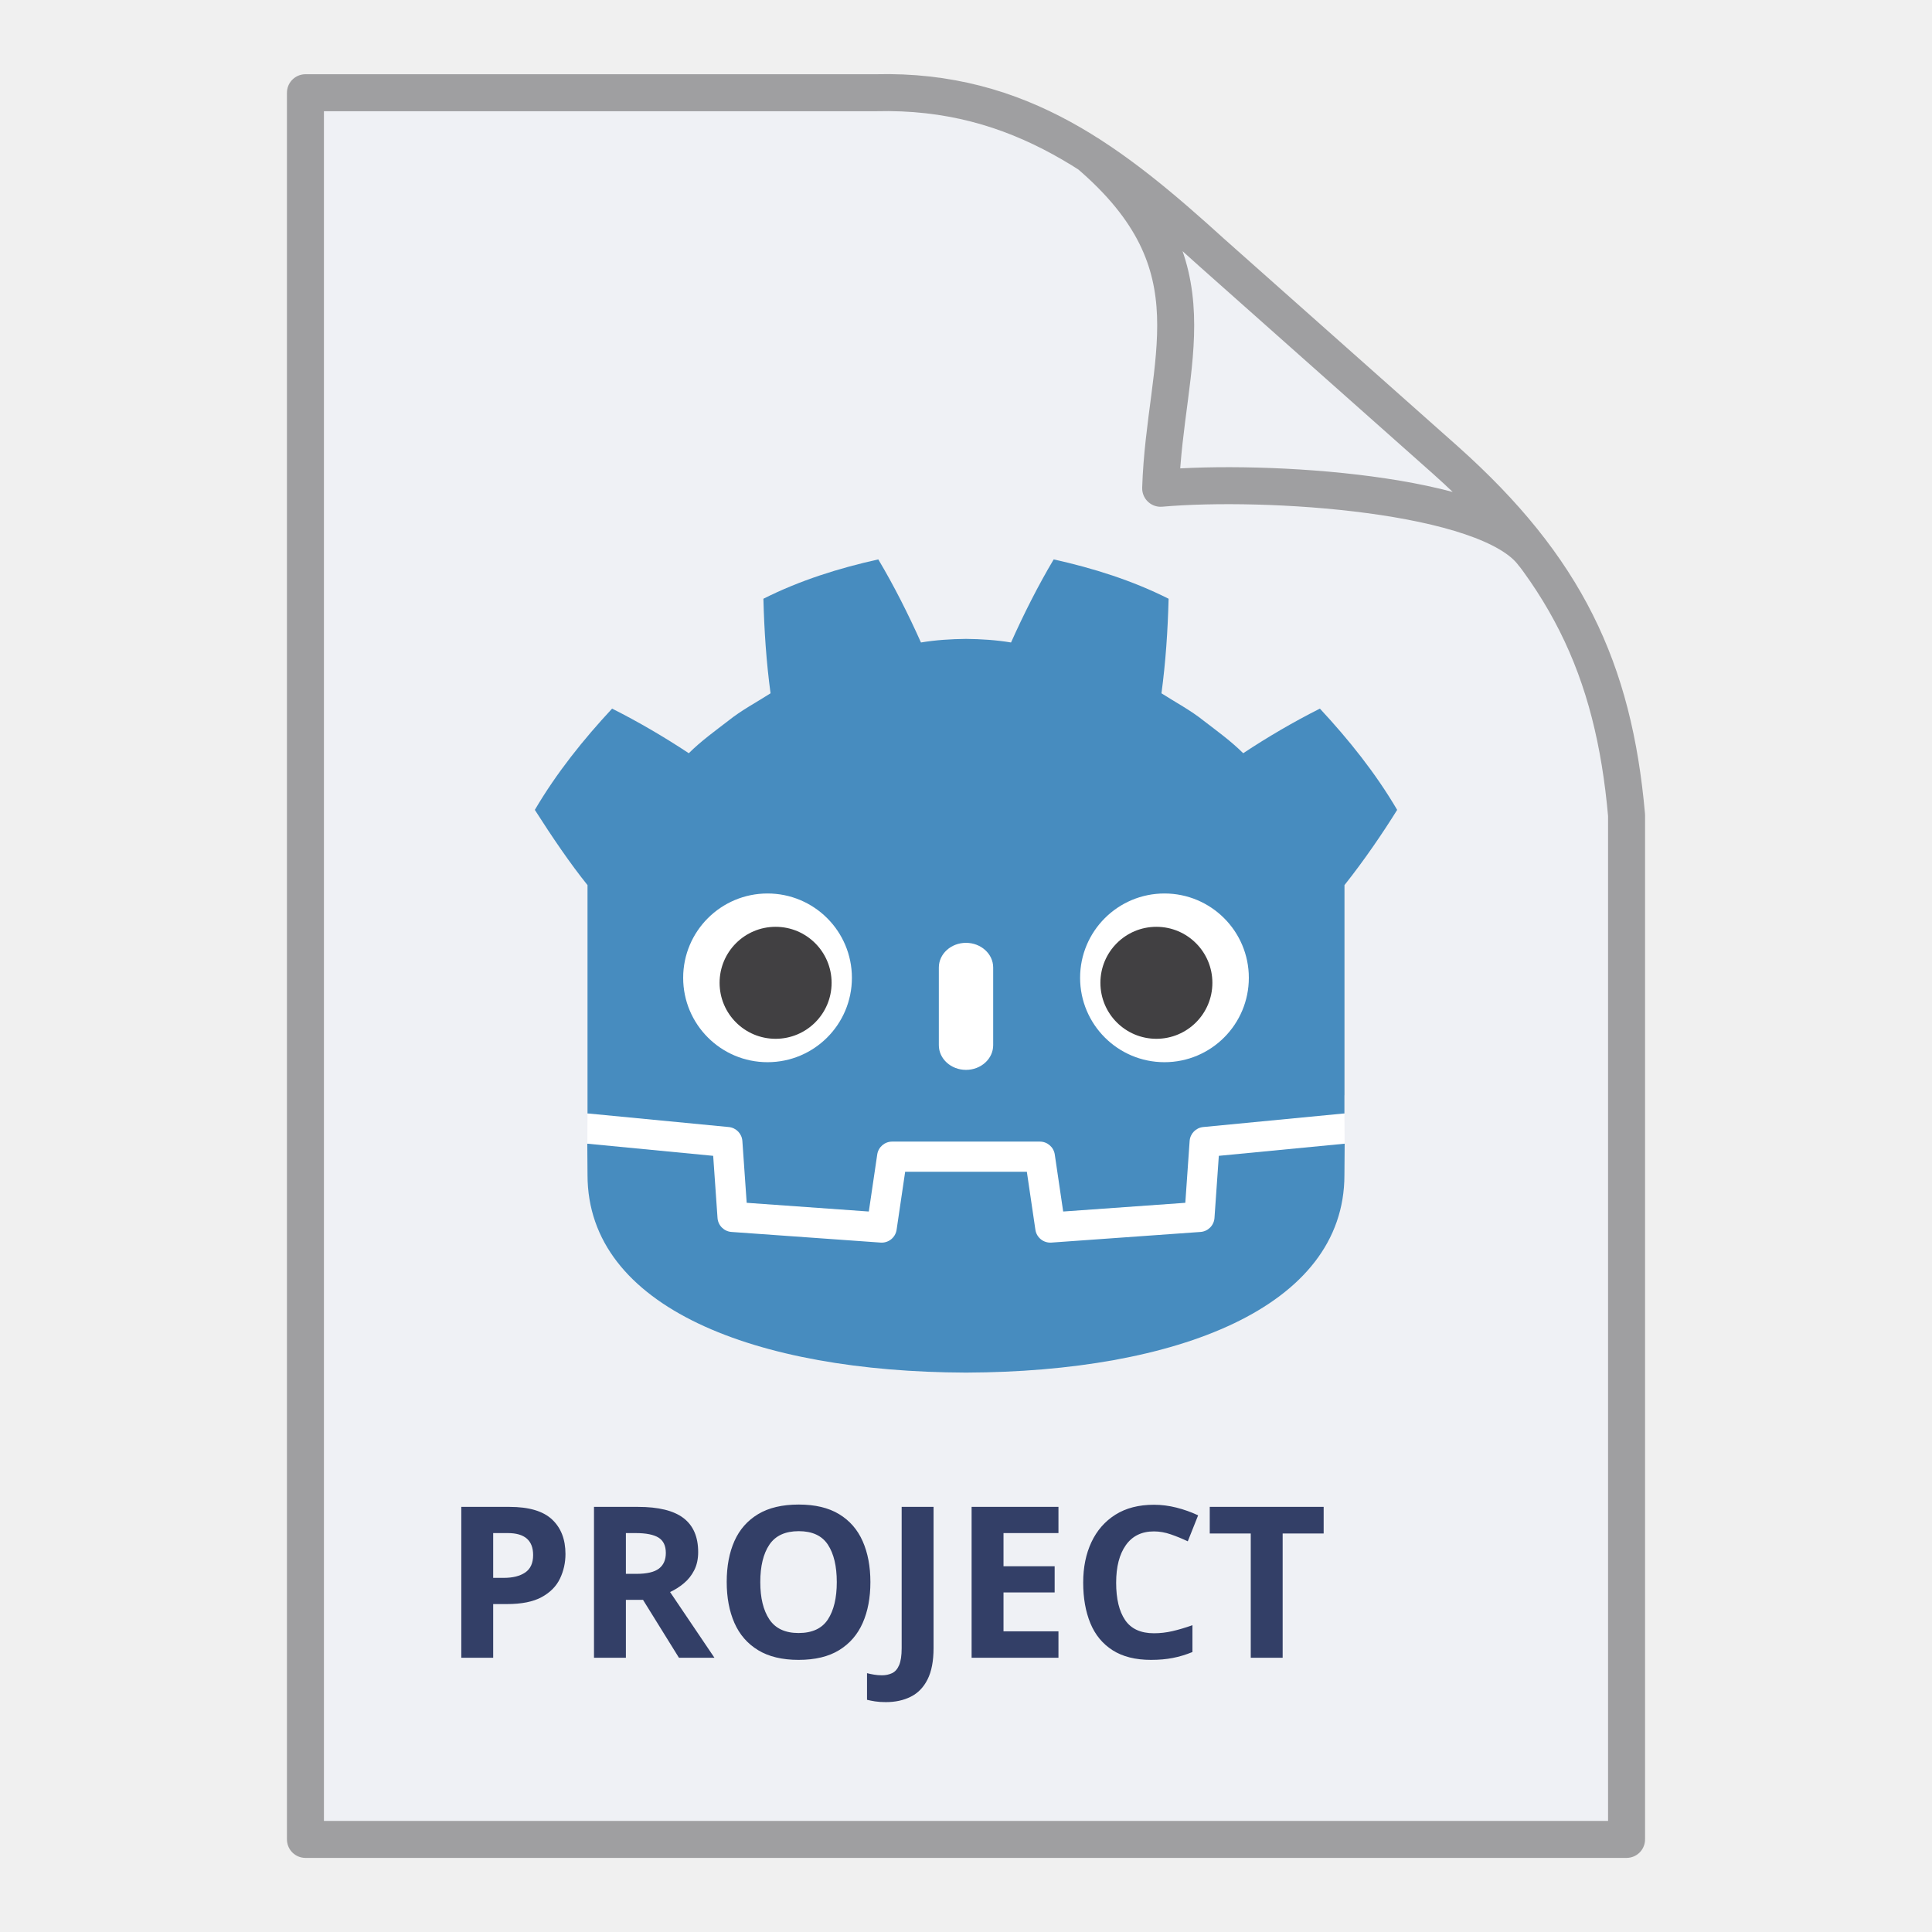
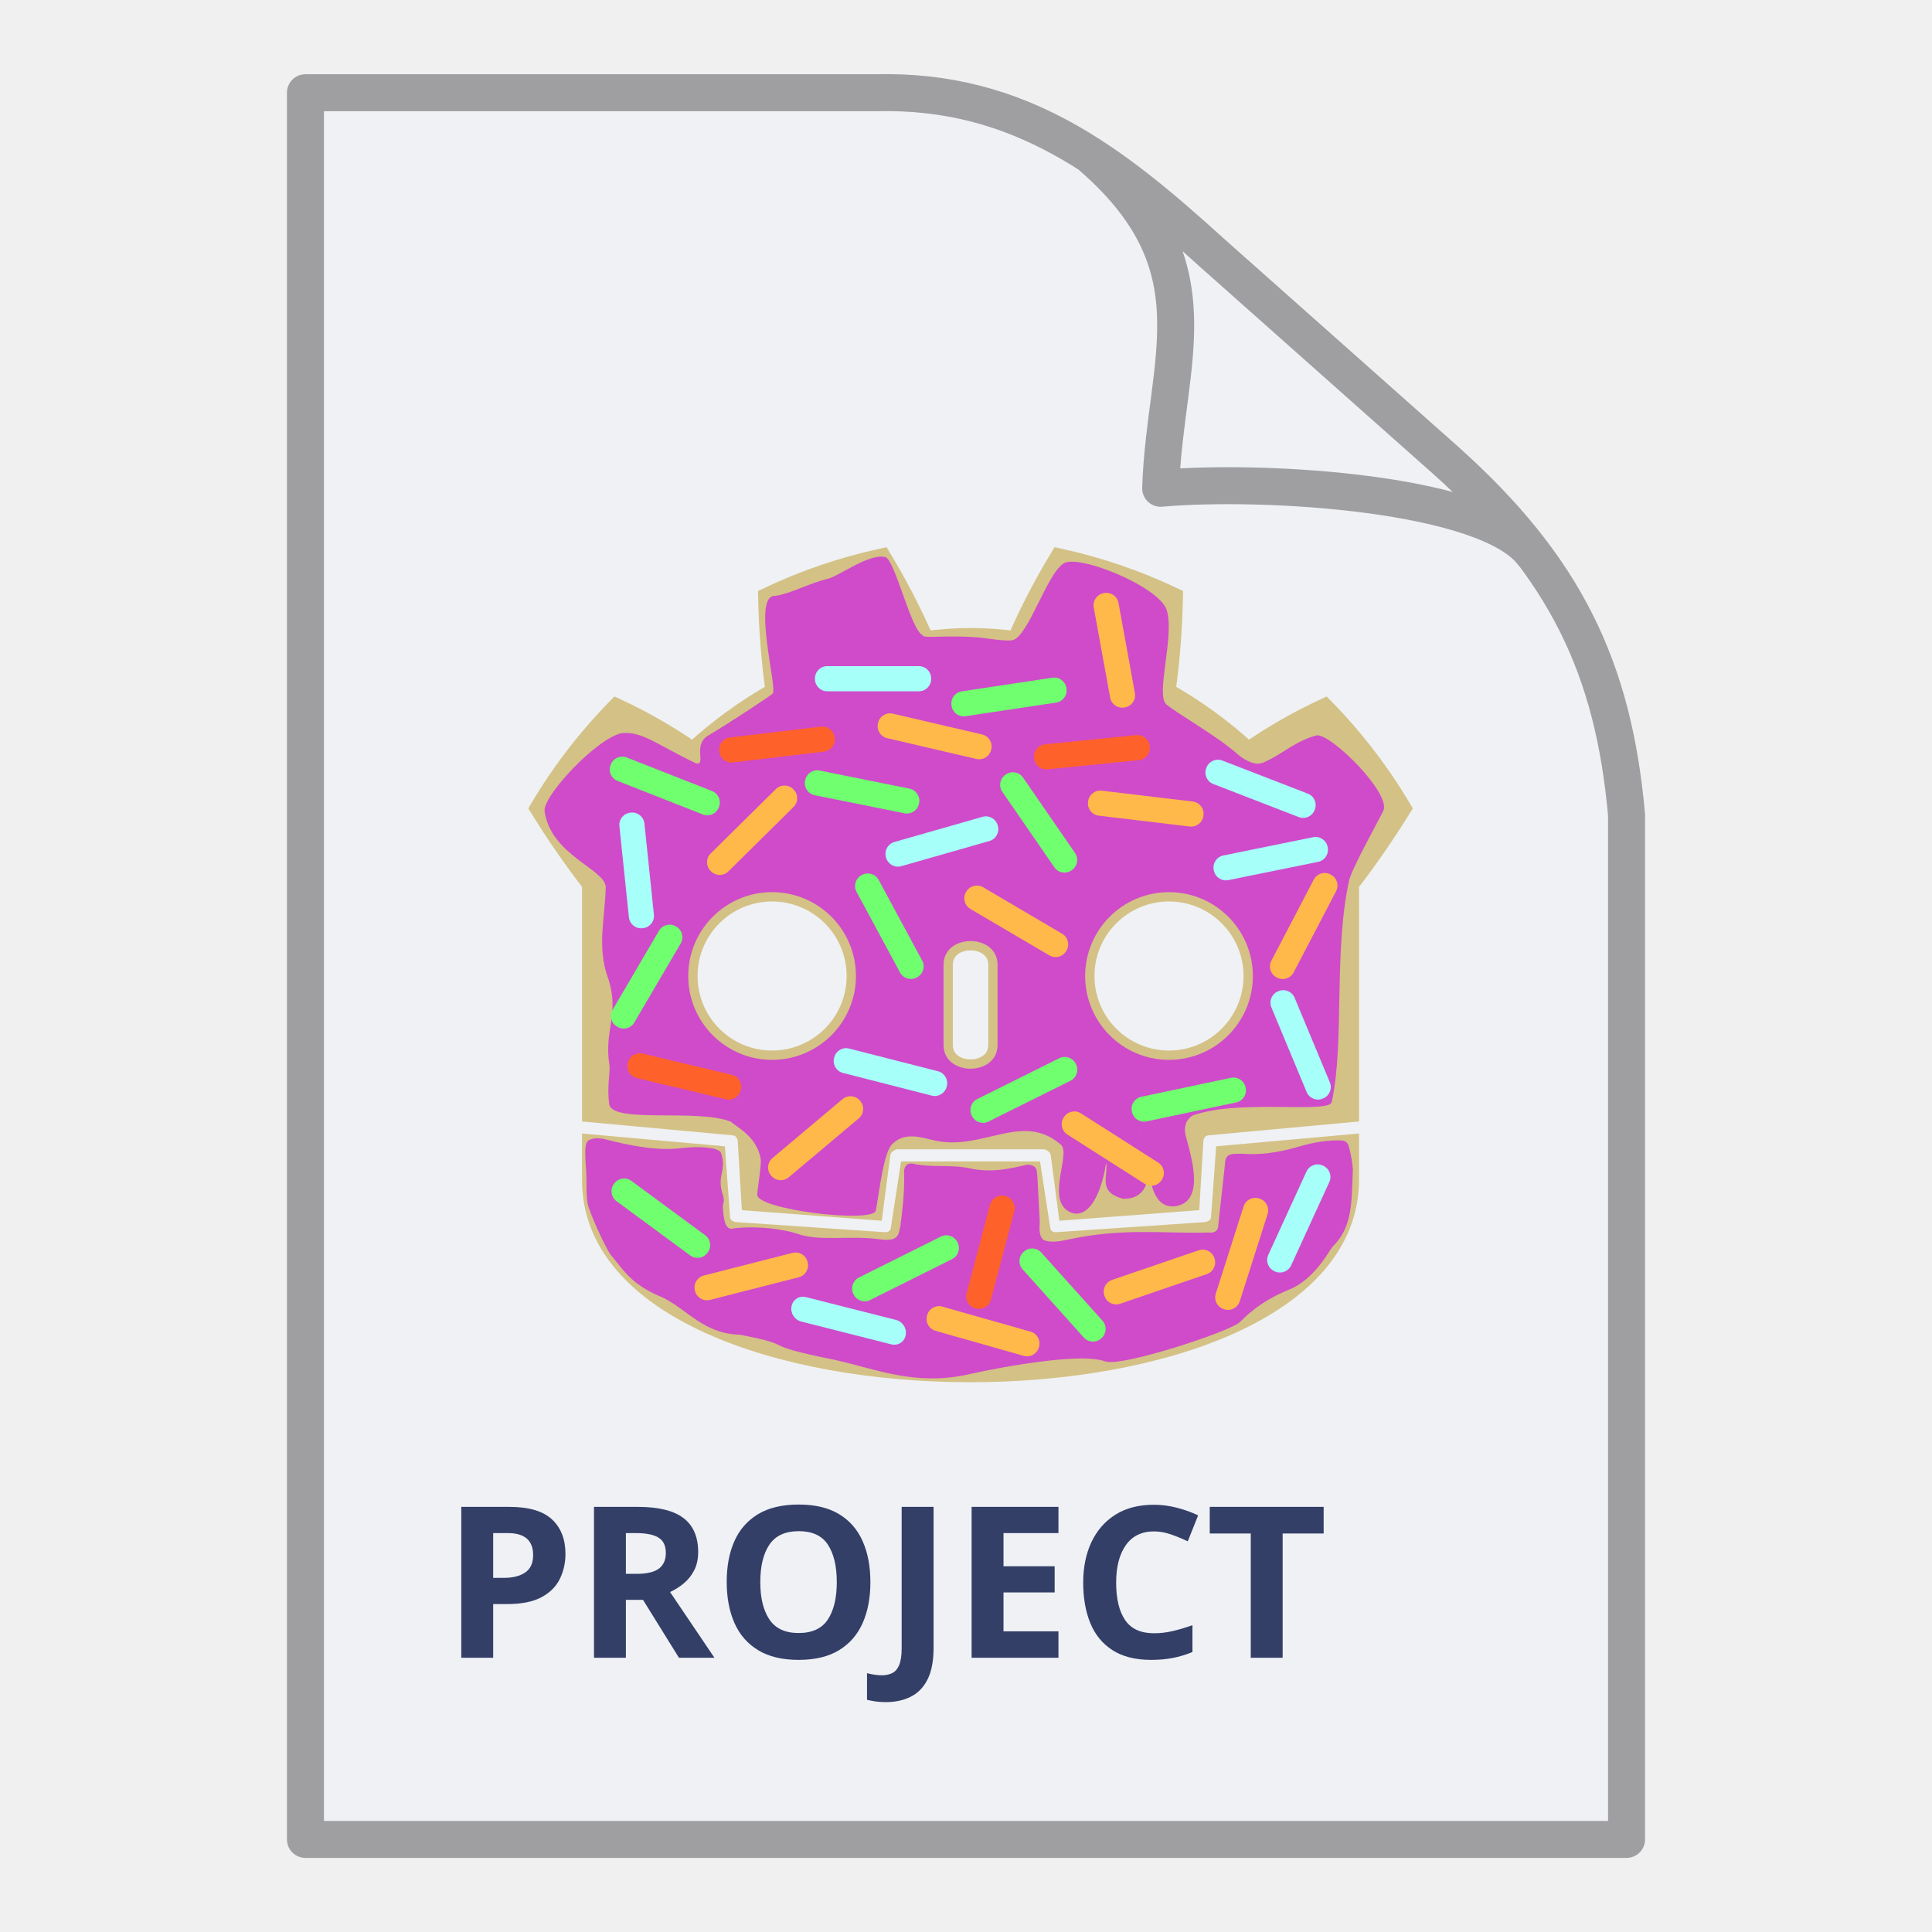
- <svg xmlns="http://www.w3.org/2000/svg" width="1024" height="1024">
-   <path fill="#eff1f5" stroke="#9f9fa1" stroke-linecap="round" stroke-linejoin="round" stroke-width="19.603" d="m812.681 293.783c-23.575-32.542-141.93-39.864-197.505-34.983 2.17-68.048 31.457-117.655-37.966-177.025m-415.32-32.625h302.11c77.128-2.02 126.554 37.836 178.444 84.882l123.665 109.83c63.819 56.94 89.13 110.624 96 188.174v542.885h-700.219z" />
-   <g stroke-width=".32">
-     <path fill="#fff" d="m712.572 590.17s-.666-4.089-1.056-4.052l-74.179 7.157a12.056 12.056 0 0 0 -10.9 11.191l-2.038 29.21-57.387 4.094-3.905-26.472c-.868-5.888-6.01-10.327-11.961-10.327h-78.292c-5.95 0-11.09 4.439-11.96 10.327l-3.906 26.472-57.387-4.095-2.038-29.208a12.057 12.057 0 0 0 -10.901-11.194l-74.214-7.155c-.384-.037-.665 4.056-1.049 4.056l-.1 16.052 62.853 10.136 2.059 29.47c.416 5.965 5.23 10.788 11.2 11.217l79.035 5.638c.299.021.594.033.89.033 5.94 0 11.072-4.44 11.941-10.329l4.017-27.237h57.414l4.017 27.237c.867 5.886 6.006 10.326 11.953 10.326.292 0 .583-.009.868-.03l79.046-5.638c5.967-.428 10.783-5.252 11.2-11.218l2.056-29.469 62.826-10.18z" />
-     <path fill="#478cbf" d="m311.398 469.127v121.042c.221.003.443.01.662.031l74.207 7.155c3.887.375 6.934 3.504 7.204 7.4l2.289 32.756 64.731 4.619 4.46-30.234c.578-3.92 3.942-6.824 7.904-6.824h78.292c3.962 0 7.326 2.904 7.904 6.824l4.458 30.234 64.733-4.619 2.287-32.757c.271-3.895 3.317-7.024 7.203-7.4l74.178-7.154c.22-.02.44-.028.66-.031v-9.658l.032-.01v-111.373c10.45-13.155 20.344-27.666 27.925-39.874-11.586-19.722-25.78-37.347-40.954-53.677-14.073 7.083-27.74 15.108-40.65 23.647-6.46-6.421-13.736-11.674-20.883-17.164-7.022-5.64-14.936-9.775-22.44-14.593 2.234-16.641 3.339-33.024 3.783-50.122-19.366-9.747-40.017-16.209-60.905-20.85-8.34 14.017-15.967 29.196-22.61 44.035-7.876-1.316-15.79-1.804-23.713-1.898v-.013c-.055 0-.107.013-.154.013-.05 0-.1-.013-.15-.013v.013c-7.937.095-15.845.582-23.724 1.898-6.638-14.84-14.261-30.018-22.613-44.035-20.879 4.641-41.532 11.104-60.895 20.85.442 17.098 1.548 33.48 3.788 50.122-7.52 4.818-15.423 8.953-22.447 14.592-7.137 5.491-14.425 10.745-20.887 17.165-12.91-8.539-26.573-16.564-40.65-23.646-15.173 16.329-29.36 33.953-40.95 53.676 9.107 14.297 18.879 28.668 27.925 39.873z" />
-     <path fill="#478cbf" d="m646 612.615-2.3 32.93a7.992 7.992 0 0 1 -7.402 7.413l-79.044 5.64a7.991 7.991 0 0 1 -8.474-6.806l-4.531-30.74h-64.496l-4.533 30.74c-.608 4.137-4.308 7.112-8.474 6.806l-79.043-5.64a7.992 7.992 0 0 1 -7.402-7.413l-2.3-32.931-66.726-6.434c.032 7.173.124 15.028.124 16.592 0 70.472 89.397 104.344 200.465 104.734h.273c111.07-.39 200.435-34.262 200.435-104.734 0-1.592.096-9.416.129-16.592z" />
-     <path fill="#fff" d="m451.527 518.261c0 24.71-20.02 44.725-44.72 44.725-24.688 0-44.714-20.016-44.714-44.725 0-24.691 20.026-44.697 44.713-44.697 24.7 0 44.72 20.006 44.72 44.697" />
-     <path fill="#414042" d="m440.766 520.915c0 16.388-13.283 29.671-29.684 29.671-16.393 0-29.684-13.283-29.684-29.671 0-16.39 13.29-29.685 29.684-29.685 16.401 0 29.684 13.295 29.684 29.685" />
-     <path fill="#fff" d="m511.997 567.054c-7.951 0-14.394-5.86-14.394-13.081v-41.17c0-7.216 6.444-13.08 14.394-13.08s14.408 5.864 14.408 13.08v41.17c0 7.222-6.458 13.081-14.408 13.081m60.477-48.793c0 24.71 20.02 44.725 44.724 44.725 24.686 0 44.71-20.016 44.71-44.725 0-24.691-20.024-44.697-44.71-44.697-24.704 0-44.724 20.006-44.724 44.697" />
-     <path fill="#414042" d="m583.238 520.915c0 16.388 13.279 29.671 29.668 29.671 16.405 0 29.683-13.283 29.683-29.671 0-16.39-13.278-29.685-29.684-29.685-16.388 0-29.668 13.295-29.668 29.685" />
+ <svg xmlns="http://www.w3.org/2000/svg" width="1024" height="1024" version="1.1" id="svg8">
+   <defs id="defs8" />
+   <path fill="#eff1f5" stroke="#9f9fa1" stroke-linecap="round" stroke-linejoin="round" stroke-width="19.603" d="m812.681 293.783c-23.575-32.542-141.93-39.864-197.505-34.983 2.17-68.048 31.457-117.655-37.966-177.025m-415.32-32.625h302.11c77.128-2.02 126.554 37.836 178.444 84.882l123.665 109.83c63.819 56.94 89.13 110.624 96 188.174v542.885h-700.219z" id="path1" />
+   <text x="234.416" y="878.644" fill="#333f67" font-family="Montserrat" font-size="16px" font-weight="800" letter-spacing="0" word-spacing="0" id="text8" style="display:inline">
+     <tspan x="234.416" y="878.644" font-size="112px" id="tspan8">PROJECT</tspan>
+   </text>
+   <g fill="#fff" id="g4" style="display:inline;fill:#cf4bcb;fill-opacity:1;stroke:#d4c185;stroke-width:20;stroke-dasharray:none;stroke-opacity:1" transform="matrix(0.4938144,0,0,0.4938144,261.5771,257.5556)">
+     <path id="path2-3" style="fill:#d4c185;fill-opacity:1;stroke:#d4c185;stroke-width:20;stroke-dasharray:none;stroke-opacity:1" d="m 417,77 c -42.667,9.333 -83.667,23.333 -123,42 0.667,34 3.333,68 8,102 -32,18 -61.333,39.333 -88,64 -26,-18 -53.333,-33.667 -82,-47 -32,32.667 -59.667,68.667 -83,108 17.333,28 36,55 56,81 v 246 l 152,14 c 8,0.667 13,5.333 15,14 l 4,67 132,10 8,-61 c 1.333,-7.333 6.333,-12.333 15,-15 h 162 c 8.667,2.667 13.667,7.667 15,15 l 8,61 132,-10 4,-67 c 2,-8.667 7,-13.333 15,-14 L 919,673 V 427 c 20,-26 38.667,-53 56,-81 -23.333,-39.333 -51,-75.333 -83,-108 -28.667,13.333 -56,29 -82,47 -26.667,-24.667 -56,-46 -88,-64 4.667,-34 7.333,-68 8,-102 -39.333,-18.667 -80.333,-32.667 -123,-42 -17.333,28.667 -32.667,58.333 -46,89 -32.667,-4.667 -65.333,-4.667 -98,0 -13.333,-30.667 -28.667,-60.333 -46,-89 z M 299,436 c 49.706,0 90,40.294 90,90 0,49.706 -40.294,90 -90,90 -49.706,0 -90,-40.294 -90,-90 0,-49.706 40.294,-90 90,-90 z m 426,0 c 49.706,0 90,40.294 90,90 0,49.706 -40.294,90 -90,90 -49.706,0 -90,-40.294 -90,-90 0,-49.706 40.294,-90 90,-90 z m -213,52.5 c 14.5,0 29,8.5 29,25.5 v 86 c 0,34 -58,34 -58,0 v -86 c 0,-17 14.5,-25.5 29,-25.5 z M 105,706 v 39 c 0,276 813,276 814,0 v -39 l -134,12 -5,69 c -1.333,6.667 -6,11 -14,13 l -162,11 c -8,0 -13.333,-3.667 -16,-11 L 578,735 H 446 l -10,65 c -2.667,7.333 -8,11 -16,11 L 258,800 c -8,-2 -12.667,-6.333 -14,-13 l -5,-69 z" />
  </g>
-   <text x="234.416" y="878.644" fill="#333f67" font-family="Montserrat" font-size="16" font-weight="800" letter-spacing="0" word-spacing="0">
-     <tspan x="234.416" y="878.644" font-size="112">PROJECT</tspan>
-   </text>
+   <path id="path21" style="display:inline;fill:#cf4bca;fill-opacity:1;stroke:none;stroke-width:9.876;stroke-dasharray:none;stroke-opacity:1" d="m 438.588,306.819 c -9.644,2.293 -19.324,7.777 -27.678,9.028 -12.559,-0.826 1.297,49.065 -1.351,51.741 -1.464,1.48 -24.969,16.863 -34.321,22.326 -8.197,5.03 -0.749,15.711 -6.219,14.731 -20.801,-9.909 -28.487,-17.117 -39.536,-16.084 -13.404,2.973 -41.402,32.851 -40.863,41.239 3.198,23.333 31.409,30.505 32.441,40.103 -0.313,16.147 -4.698,31.632 0.983,47.863 6.835,19.527 -2.145,27.857 0.987,46.936 0.506,3.082 -1.39,10.938 -0.158,20.366 1.195,10.759 47.166,2.288 64.613,9.518 2.954,2.909 13.551,7.551 15.695,19.597 0.51,2.868 -1.658,15.531 -1.804,18.863 -1.434,7.889 61.487,15.61 62.842,8.528 1.881,-9.831 4.119,-31.707 9.045,-35.505 6.443,-6.21 15.173,-3.203 21.859,-1.638 25.484,5.871 46.652,-15.398 66.966,2.119 6.358,4.405 -9.534,31.856 6.852,36.551 10.905,2.091 16.178,-17.701 17.312,-27.056 1.311,7.46 -4.669,15.461 8.786,19.305 20.546,0.77 13.064,-28.319 8.618,-38.046 6.467,12.646 2.249,43.616 19.009,42.075 15.225,-2.077 9.924,-22.579 5.964,-36.72 -0.924,-3.301 -0.649,-5.505 0.129,-7.798 2.386,-3.78 3.393,-3.733 6.97,-4.747 24.914,-7.06 68.82,0.021 70.125,-6.029 6.949,-32.212 0.824,-79.518 9.242,-117.578 1.404,-6.259 15.747,-31.822 18.095,-36.8 4.298,-9.113 -27.768,-41.007 -35.332,-39.945 -10.322,2.696 -17.443,9.068 -24.98,12.838 -3.614,1.808 -5.671,3.017 -9.875,1.434 -2.239,-0.867 -4.672,-2.193 -6.931,-4.203 -10.896,-9.698 -31.712,-21.335 -37.84,-26.445 -5.979,-4.986 4.474,-36.32 0.151,-50.028 -3.935,-12.479 -46.585,-29.707 -54.535,-24.789 -9.018,5.578 -18.352,37.624 -26.817,40.639 -2.976,1.021 -15.138,-1.054 -18.039,-1.304 -17.593,-1.516 -30.03,0.803 -29.998,-1.287 -6.134,-2.407 -14.65,-40.084 -19.794,-41.352 -8.55,-2.108 -24.463,10.092 -30.614,11.554 z m -29.361,166.04 c 24.545,0 44.443,19.898 44.443,44.443 0,24.545 -19.898,44.443 -44.443,44.443 -24.545,0 -44.443,-19.898 -44.443,-44.443 0,-24.545 19.898,-44.443 44.443,-44.443 z m 210.365,0 c 24.545,0 44.443,19.898 44.443,44.443 0,24.545 -19.898,44.443 -44.443,44.443 -24.545,0 -44.443,-19.898 -44.443,-44.443 0,-24.545 19.898,-44.443 44.443,-44.443 z m -105.182,25.925 c 7.16,0 14.321,4.197 14.321,12.592 v 42.468 c 0,16.79 -28.641,16.79 -28.641,0 v -42.468 c 0,-8.395 7.16,-12.592 14.321,-12.592 z" />
+   <path style="display:inline;fill:#cf4bca;fill-opacity:1;stroke:none;stroke-width:9.876;stroke-linecap:round;stroke-linejoin:bevel;stroke-miterlimit:25;stroke-dasharray:none;stroke-opacity:1" d="m 312.03,604.371 c 3.132,-1.708 7.246,-0.89 8.592,-0.552 13.629,3.424 27.562,6.355 41.119,4.657 8.038,-1.007 18.59,-0.428 20.275,2.292 3.396,9.32 -1.929,11.79 0.697,21.147 0.665,2.369 1.394,3.91 0.511,6.579 -0.255,0.77 0.091,6.675 1.274,10.152 0.376,1.105 1.343,1.931 1.746,2.313 1.722,0.619 2.628,0.059 3.59,-0.032 12.999,-1.219 25.823,0.628 33.36,3.184 11.418,3.873 26.729,0.687 42.268,2.627 3.216,0.401 4.964,0.725 7.943,-0.068 3.438,-1.431 2.926,-4.126 3.757,-6.301 1.174,-9.218 2.459,-20.038 1.983,-29.622 0.337,-3.139 1.983,-4.2 4.386,-4.046 9.939,2.346 20.36,0.352 30.363,2.531 11.29,2.46 20.875,0.362 30.083,-1.857 1.173,-0.283 3.044,0.118 4.28,0.951 1.555,1.307 1.315,3.366 1.578,5.386 l 1.2,22.412 c 0.262,3.728 -1.032,7.716 1.836,10.965 4.245,1.97 9.542,0.634 13.39,-0.132 28.955,-6.242 49.691,-3.09 73.694,-3.673 1.76,-0.043 2.926,0.346 4.698,-0.937 1.299,-1.544 0.957,-2.493 1.118,-3.624 l 3.405,-30.918 c 0.209,-1.873 0.016,-3.787 1.777,-5.372 2.195,-1.261 5.958,-0.798 7.282,-0.944 9.479,0.83 19.604,-0.724 28.553,-3.318 6.793,-1.969 13.925,-3.714 22.116,-3.744 1.992,-0.007 3.897,-0.138 5.273,1.581 1.256,1.621 3.249,13.307 2.82,14.928 -0.657,16.871 -0.195,29.601 -10.783,39.931 -1.588,1.725 -9.198,17.072 -22.939,22.64 -16.064,6.509 -23.626,14.897 -26.194,17.303 -5.328,4.993 -62.826,23.908 -71.282,20.768 -15.879,-5.896 -73.408,6.928 -73.088,7.011 -27.881,5.898 -47.529,-2.675 -69.901,-7.755 -43.58,-8.718 -18.024,-7.118 -50.567,-13.385 -19.142,-0.508 -27.539,-13 -40.793,-19.653 -15.881,-6.448 -20.285,-13.496 -26.771,-21.565 -2.99,-2.397 -12.583,-24.615 -13.173,-28.045 -0.62,-3.608 -0.678,-5.923 -0.647,-11.831 0.046,-8.779 -2.119,-20.154 1.171,-21.984 z" id="path22" />
+   <g id="g16" transform="matrix(0.4938144,0,0,0.4938144,261.5771,257.5556)" style="display:inline">
+     <rect style="fill:#ffb94a;fill-opacity:1;stroke:none;stroke-width:8.454;stroke-linecap:round;stroke-linejoin:bevel;stroke-miterlimit:25;stroke-dasharray:none;stroke-opacity:1" id="rect8-3" width="124.736" height="27.005" x="459.693" y="140.805" rx="13.185" ry="13.185" transform="rotate(13.11394)" />
+     <rect style="fill:#6fff6f;fill-opacity:1;stroke:none;stroke-width:8.454;stroke-linecap:round;stroke-linejoin:bevel;stroke-miterlimit:25;stroke-dasharray:none;stroke-opacity:1" id="rect8-9" width="124.736" height="27.005" x="451.06" y="292.739" rx="13.185" ry="13.185" transform="rotate(-8.550514)" />
+     <rect style="fill:#ffb94a;fill-opacity:1;stroke:none;stroke-width:8.454;stroke-linecap:round;stroke-linejoin:bevel;stroke-miterlimit:25;stroke-dasharray:none;stroke-opacity:1" id="rect8-1" width="124.736" height="27.005" x="230.425" y="-637.497" rx="13.185" ry="13.185" transform="rotate(79.68957)" />
+     <rect style="fill:#ff612a;fill-opacity:1;stroke:none;stroke-width:8.454;stroke-linecap:round;stroke-linejoin:bevel;stroke-miterlimit:25;stroke-dasharray:none;stroke-opacity:1" id="rect8-2" width="124.736" height="27.005" x="548.021" y="335.222" rx="13.185" ry="13.185" transform="rotate(-5.748886)" />
+     <rect style="fill:#ffb94a;fill-opacity:1;stroke:none;stroke-width:8.454;stroke-linecap:round;stroke-linejoin:bevel;stroke-miterlimit:25;stroke-dasharray:none;stroke-opacity:1" id="rect8-70" width="124.736" height="27.005" x="673.722" y="247.591" rx="13.185" ry="13.185" transform="rotate(6.792325)" />
+     <rect style="fill:#a6fff9;fill-opacity:1;stroke:none;stroke-width:8.454;stroke-linecap:round;stroke-linejoin:bevel;stroke-miterlimit:25;stroke-dasharray:none;stroke-opacity:1" id="rect8-93" width="124.736" height="27.005" x="822.727" y="-7.555" rx="13.185" ry="13.185" transform="rotate(21.16281)" />
+     <rect style="fill:#6fff6f;fill-opacity:1;stroke:none;stroke-width:8.454;stroke-linecap:round;stroke-linejoin:bevel;stroke-miterlimit:25;stroke-dasharray:none;stroke-opacity:1" id="rect8-6" width="124.736" height="27.005" x="-691.84" y="263.23" rx="13.185" ry="13.185" transform="rotate(-124.5846)" />
+     <rect style="fill:#a6fff9;fill-opacity:1;stroke:none;stroke-width:8.454;stroke-linecap:round;stroke-linejoin:bevel;stroke-miterlimit:25;stroke-dasharray:none;stroke-opacity:1" id="rect8-7" width="124.736" height="27.005" x="295.569" y="485.627" rx="13.185" ry="13.185" transform="rotate(-15.93929)" />
+     <rect style="fill:#a6fff9;fill-opacity:1;stroke:none;stroke-width:8.454;stroke-linecap:round;stroke-linejoin:bevel;stroke-miterlimit:25;stroke-dasharray:none;stroke-opacity:1" id="rect8-5" width="124.736" height="27.005" x="344.995" y="193.412" rx="13.185" ry="13.185" />
+     <rect style="fill:#6fff6f;fill-opacity:1;stroke:none;stroke-width:8.454;stroke-linecap:round;stroke-linejoin:bevel;stroke-miterlimit:25;stroke-dasharray:none;stroke-opacity:1" id="rect8-35" width="124.736" height="27.005" x="226.53" y="218.96" rx="13.185" ry="13.185" transform="rotate(21.4605)" />
+     <rect style="fill:#ff612a;fill-opacity:1;stroke:none;stroke-width:8.454;stroke-linecap:round;stroke-linejoin:bevel;stroke-miterlimit:25;stroke-dasharray:none;stroke-opacity:1" id="rect8-62" width="124.736" height="27.005" x="207.036" y="298.007" rx="13.185" ry="13.185" transform="rotate(-6.771716)" />
+     <rect style="fill:#6fff6f;fill-opacity:1;stroke:none;stroke-width:8.454;stroke-linecap:round;stroke-linejoin:bevel;stroke-miterlimit:25;stroke-dasharray:none;stroke-opacity:1" id="rect7" width="124.736" height="27.005" x="390.263" y="230.361" rx="13.185" ry="13.185" transform="rotate(11.38567)" />
+     <rect style="fill:#a6fff9;fill-opacity:1;stroke:none;stroke-width:8.454;stroke-linecap:round;stroke-linejoin:bevel;stroke-miterlimit:25;stroke-dasharray:none;stroke-opacity:1" id="rect8-626" width="124.736" height="27.005" x="675.315" y="544.859" rx="13.185" ry="13.185" transform="rotate(-11.5015)" />
+     <rect style="fill:#ffb94a;fill-opacity:1;stroke:none;stroke-width:8.454;stroke-linecap:round;stroke-linejoin:bevel;stroke-miterlimit:25;stroke-dasharray:none;stroke-opacity:1" id="rect8-18" width="124.736" height="27.005" x="658.172" y="104.779" rx="13.185" ry="13.185" transform="rotate(30.46965)" />
+     <rect style="fill:#6fff6f;fill-opacity:1;stroke:none;stroke-width:8.454;stroke-linecap:round;stroke-linejoin:bevel;stroke-miterlimit:25;stroke-dasharray:none;stroke-opacity:1" id="rect8-79" width="124.736" height="27.005" x="555.226" y="-163.091" rx="13.185" ry="13.185" transform="rotate(61.65821)" />
+     <rect style="fill:#ffb94a;fill-opacity:1;stroke:none;stroke-width:8.454;stroke-linecap:round;stroke-linejoin:bevel;stroke-miterlimit:25;stroke-dasharray:none;stroke-opacity:1" id="rect8-20" width="124.736" height="27.005" x="-124.625" y="444.448" rx="13.185" ry="13.185" transform="rotate(-44.65011)" />
+     <rect style="fill:#a6fff9;fill-opacity:1;stroke:none;stroke-width:8.454;stroke-linecap:round;stroke-linejoin:bevel;stroke-miterlimit:25;stroke-dasharray:none;stroke-opacity:1" id="rect8-75" width="124.736" height="27.005" x="364.011" y="-123.516" rx="13.185" ry="13.185" transform="rotate(84.04781)" />
+     <rect style="fill:#6fff6f;fill-opacity:1;stroke:none;stroke-width:8.454;stroke-linecap:round;stroke-linejoin:bevel;stroke-miterlimit:25;stroke-dasharray:none;stroke-opacity:1" id="rect8-92" width="124.736" height="27.005" x="-433.375" y="394.817" rx="13.185" ry="13.185" transform="rotate(-59.59185)" />
+     <rect style="fill:#ff612a;fill-opacity:1;stroke:none;stroke-width:8.454;stroke-linecap:round;stroke-linejoin:bevel;stroke-miterlimit:25;stroke-dasharray:none;stroke-opacity:1" id="rect8-28" width="124.736" height="27.005" x="283.49" y="555.729" rx="13.185" ry="13.185" transform="rotate(13.37856)" />
+     <rect style="fill:#ffb94a;fill-opacity:1;stroke:none;stroke-width:8.454;stroke-linecap:round;stroke-linejoin:bevel;stroke-miterlimit:25;stroke-dasharray:none;stroke-opacity:1" id="rect8-97" width="124.736" height="27.005" x="-248.481" y="744.808" rx="13.185" ry="13.185" transform="rotate(-40.06988)" />
+     <rect style="fill:#a6fff9;fill-opacity:1;stroke:none;stroke-width:8.454;stroke-linecap:round;stroke-linejoin:bevel;stroke-miterlimit:25;stroke-dasharray:none;stroke-opacity:1" id="rect8-36" width="124.736" height="27.005" x="506.128" y="490.59" rx="13.185" ry="13.185" transform="rotate(14.33203)" />
+     <rect style="fill:#6fff6f;fill-opacity:1;stroke:none;stroke-width:8.454;stroke-linecap:round;stroke-linejoin:bevel;stroke-miterlimit:25;stroke-dasharray:none;stroke-opacity:1" id="rect8-12" width="124.736" height="27.005" x="158.597" y="820.416" rx="13.185" ry="13.185" transform="rotate(-26.44566)" />
+     <rect style="fill:#ffb94a;fill-opacity:1;stroke:none;stroke-width:8.454;stroke-linecap:round;stroke-linejoin:bevel;stroke-miterlimit:25;stroke-dasharray:none;stroke-opacity:1" id="rect8-931" width="124.736" height="27.005" x="880.367" y="229.211" rx="13.185" ry="13.185" transform="rotate(32.49941)" />
+     <rect style="fill:#6fff6f;fill-opacity:1;stroke:none;stroke-width:8.454;stroke-linecap:round;stroke-linejoin:bevel;stroke-miterlimit:25;stroke-dasharray:none;stroke-opacity:1" id="rect8-94" width="124.736" height="27.005" x="531.249" y="785.423" rx="13.185" ry="13.185" transform="rotate(-11.95265)" />
+     <rect style="fill:#a6fff9;fill-opacity:1;stroke:none;stroke-width:8.454;stroke-linecap:round;stroke-linejoin:bevel;stroke-miterlimit:25;stroke-dasharray:none;stroke-opacity:1" id="rect8-78" width="124.736" height="27.005" x="824.535" y="-582.485" rx="13.185" ry="13.185" transform="rotate(67.38547)" />
+     <rect style="fill:#ffb94a;fill-opacity:1;stroke:none;stroke-width:8.454;stroke-linecap:round;stroke-linejoin:bevel;stroke-miterlimit:25;stroke-dasharray:none;stroke-opacity:1" id="rect8-4" width="124.736" height="27.005" x="-78.248" y="975.968" rx="13.185" ry="13.185" transform="rotate(-62.41028)" />
+     <rect style="fill:#6fff6f;fill-opacity:1;stroke:none;stroke-width:8.454;stroke-linecap:round;stroke-linejoin:bevel;stroke-miterlimit:25;stroke-dasharray:none;stroke-opacity:1" id="rect8-50" width="124.736" height="27.005" x="548.196" y="512.95" rx="13.185" ry="13.185" transform="rotate(36.36101)" />
+     <rect style="fill:#ffb94a;fill-opacity:1;stroke:none;stroke-width:8.454;stroke-linecap:round;stroke-linejoin:bevel;stroke-miterlimit:25;stroke-dasharray:none;stroke-opacity:1" id="rect8-361" width="124.736" height="27.005" x="-4.186" y="876.977" rx="13.185" ry="13.185" transform="rotate(-14.32174)" />
+     <rect style="fill:#a6fff9;fill-opacity:1;stroke:none;stroke-width:8.46;stroke-linecap:round;stroke-linejoin:bevel;stroke-miterlimit:25;stroke-dasharray:none;stroke-opacity:1" id="rect8-0" width="126.321" height="26.705" x="484.198" y="762.763" rx="13.352" ry="13.039" transform="matrix(0.9693768,0.2455781,-0.1925898,0.9812794,0,0)" />
+     <rect style="fill:#6fff6f;fill-opacity:1;stroke:none;stroke-width:8.454;stroke-linecap:round;stroke-linejoin:bevel;stroke-miterlimit:25;stroke-dasharray:none;stroke-opacity:1" id="rect8-63" width="124.736" height="27.005" x="-41.738" y="935.325" rx="13.185" ry="13.185" transform="rotate(-26.52498)" />
+     <rect style="fill:#ff612a;fill-opacity:1;stroke:none;stroke-width:8.454;stroke-linecap:round;stroke-linejoin:bevel;stroke-miterlimit:25;stroke-dasharray:none;stroke-opacity:1" id="rect8-206" width="124.736" height="27.005" x="-721.168" y="712.428" rx="13.185" ry="13.185" transform="rotate(-75.18672)" />
+     <rect style="fill:#ffb94a;fill-opacity:1;stroke:none;stroke-width:8.454;stroke-linecap:round;stroke-linejoin:bevel;stroke-miterlimit:25;stroke-dasharray:none;stroke-opacity:1" id="rect8-15" width="124.736" height="27.005" x="690.679" y="715.945" rx="13.185" ry="13.185" transform="rotate(15.8374)" />
+     <rect style="fill:#6fff6f;fill-opacity:1;stroke:none;stroke-width:8.454;stroke-linecap:round;stroke-linejoin:bevel;stroke-miterlimit:25;stroke-dasharray:none;stroke-opacity:1" id="rect8-54" width="124.736" height="27.005" x="991.828" y="112.279" rx="13.185" ry="13.185" transform="rotate(48.07811)" />
+     <rect style="fill:#ffb94a;fill-opacity:1;stroke:none;stroke-width:8.454;stroke-linecap:round;stroke-linejoin:bevel;stroke-miterlimit:25;stroke-dasharray:none;stroke-opacity:1" id="rect8-76" width="124.736" height="27.005" x="339.125" y="1021.187" rx="13.185" ry="13.185" transform="rotate(-18.88195)" />
+     <rect style="fill:#ffb94a;fill-opacity:1;stroke:none;stroke-width:8.454;stroke-linecap:round;stroke-linejoin:bevel;stroke-miterlimit:25;stroke-dasharray:none;stroke-opacity:1" id="rect8-56" width="124.736" height="27.005" x="-603.695" y="1001.964" rx="13.185" ry="13.185" transform="rotate(-72.31346)" />
+     <rect style="fill:#a6fff9;fill-opacity:1;stroke:none;stroke-width:8.454;stroke-linecap:round;stroke-linejoin:bevel;stroke-miterlimit:25;stroke-dasharray:none;stroke-opacity:1" id="rect8-937" width="124.736" height="27.005" x="292.237" y="-1126.824" rx="13.185" ry="13.185" transform="rotate(114.6241)" />
+   </g>
</svg>
